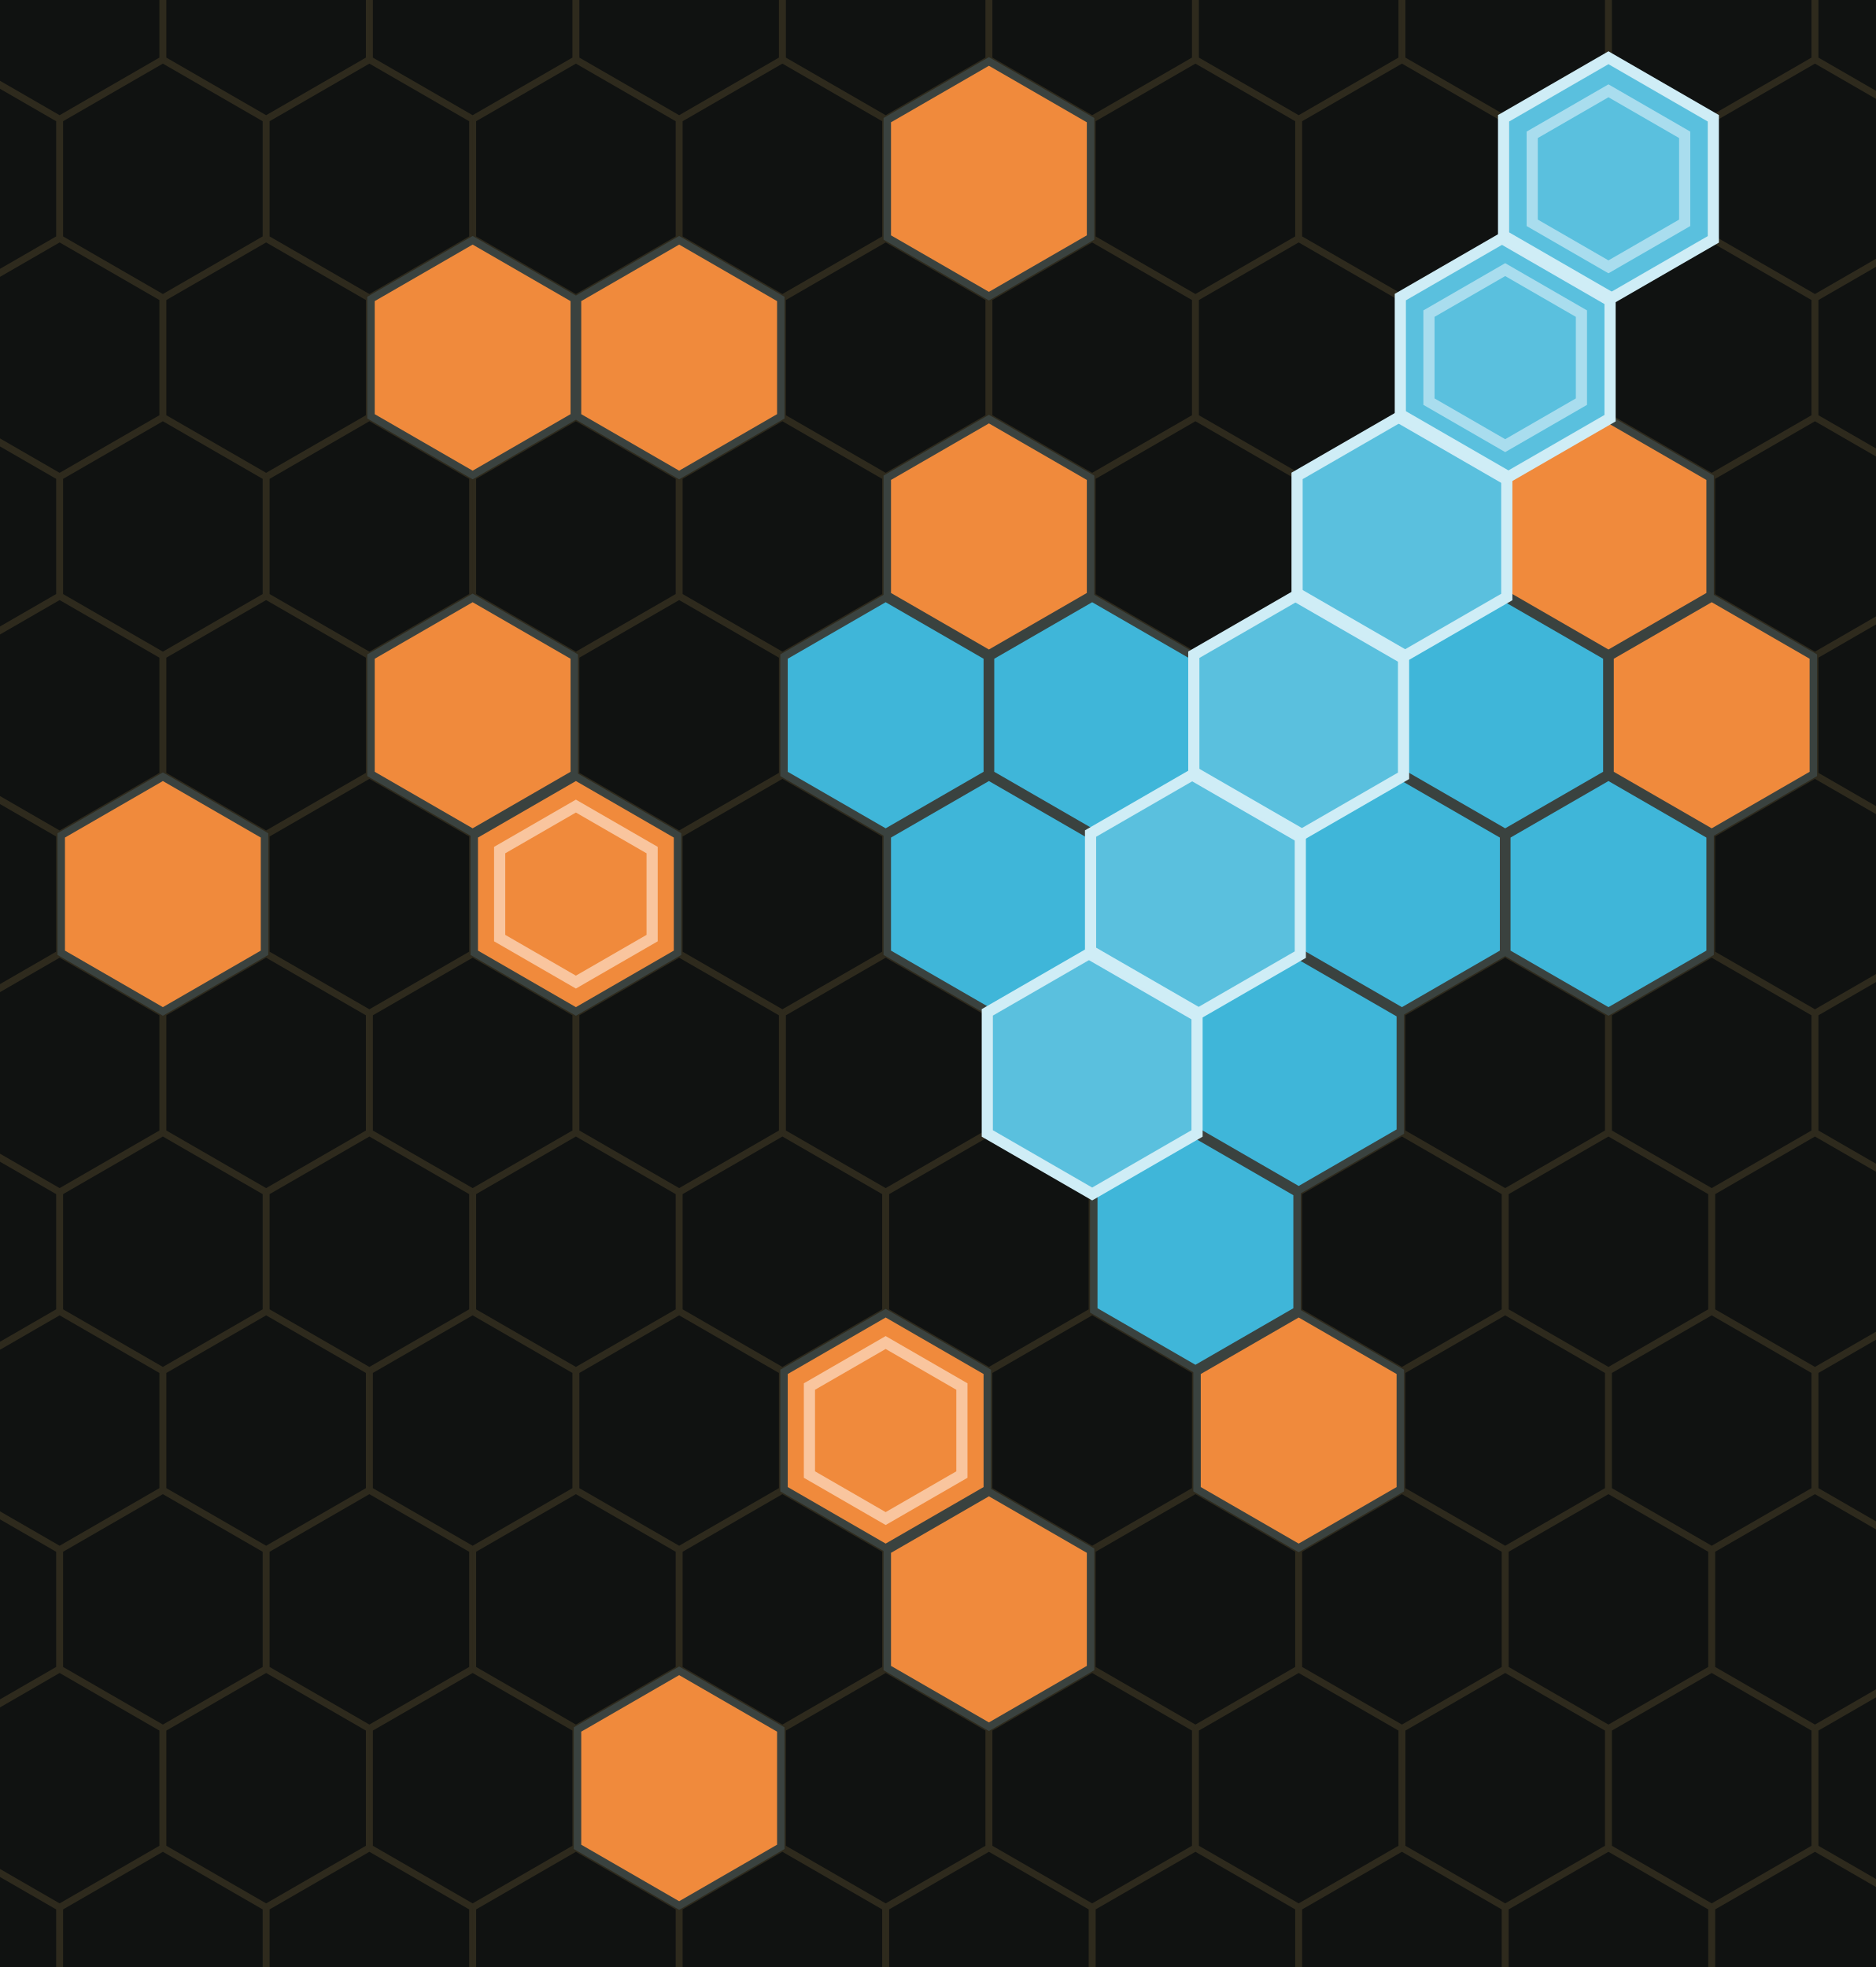
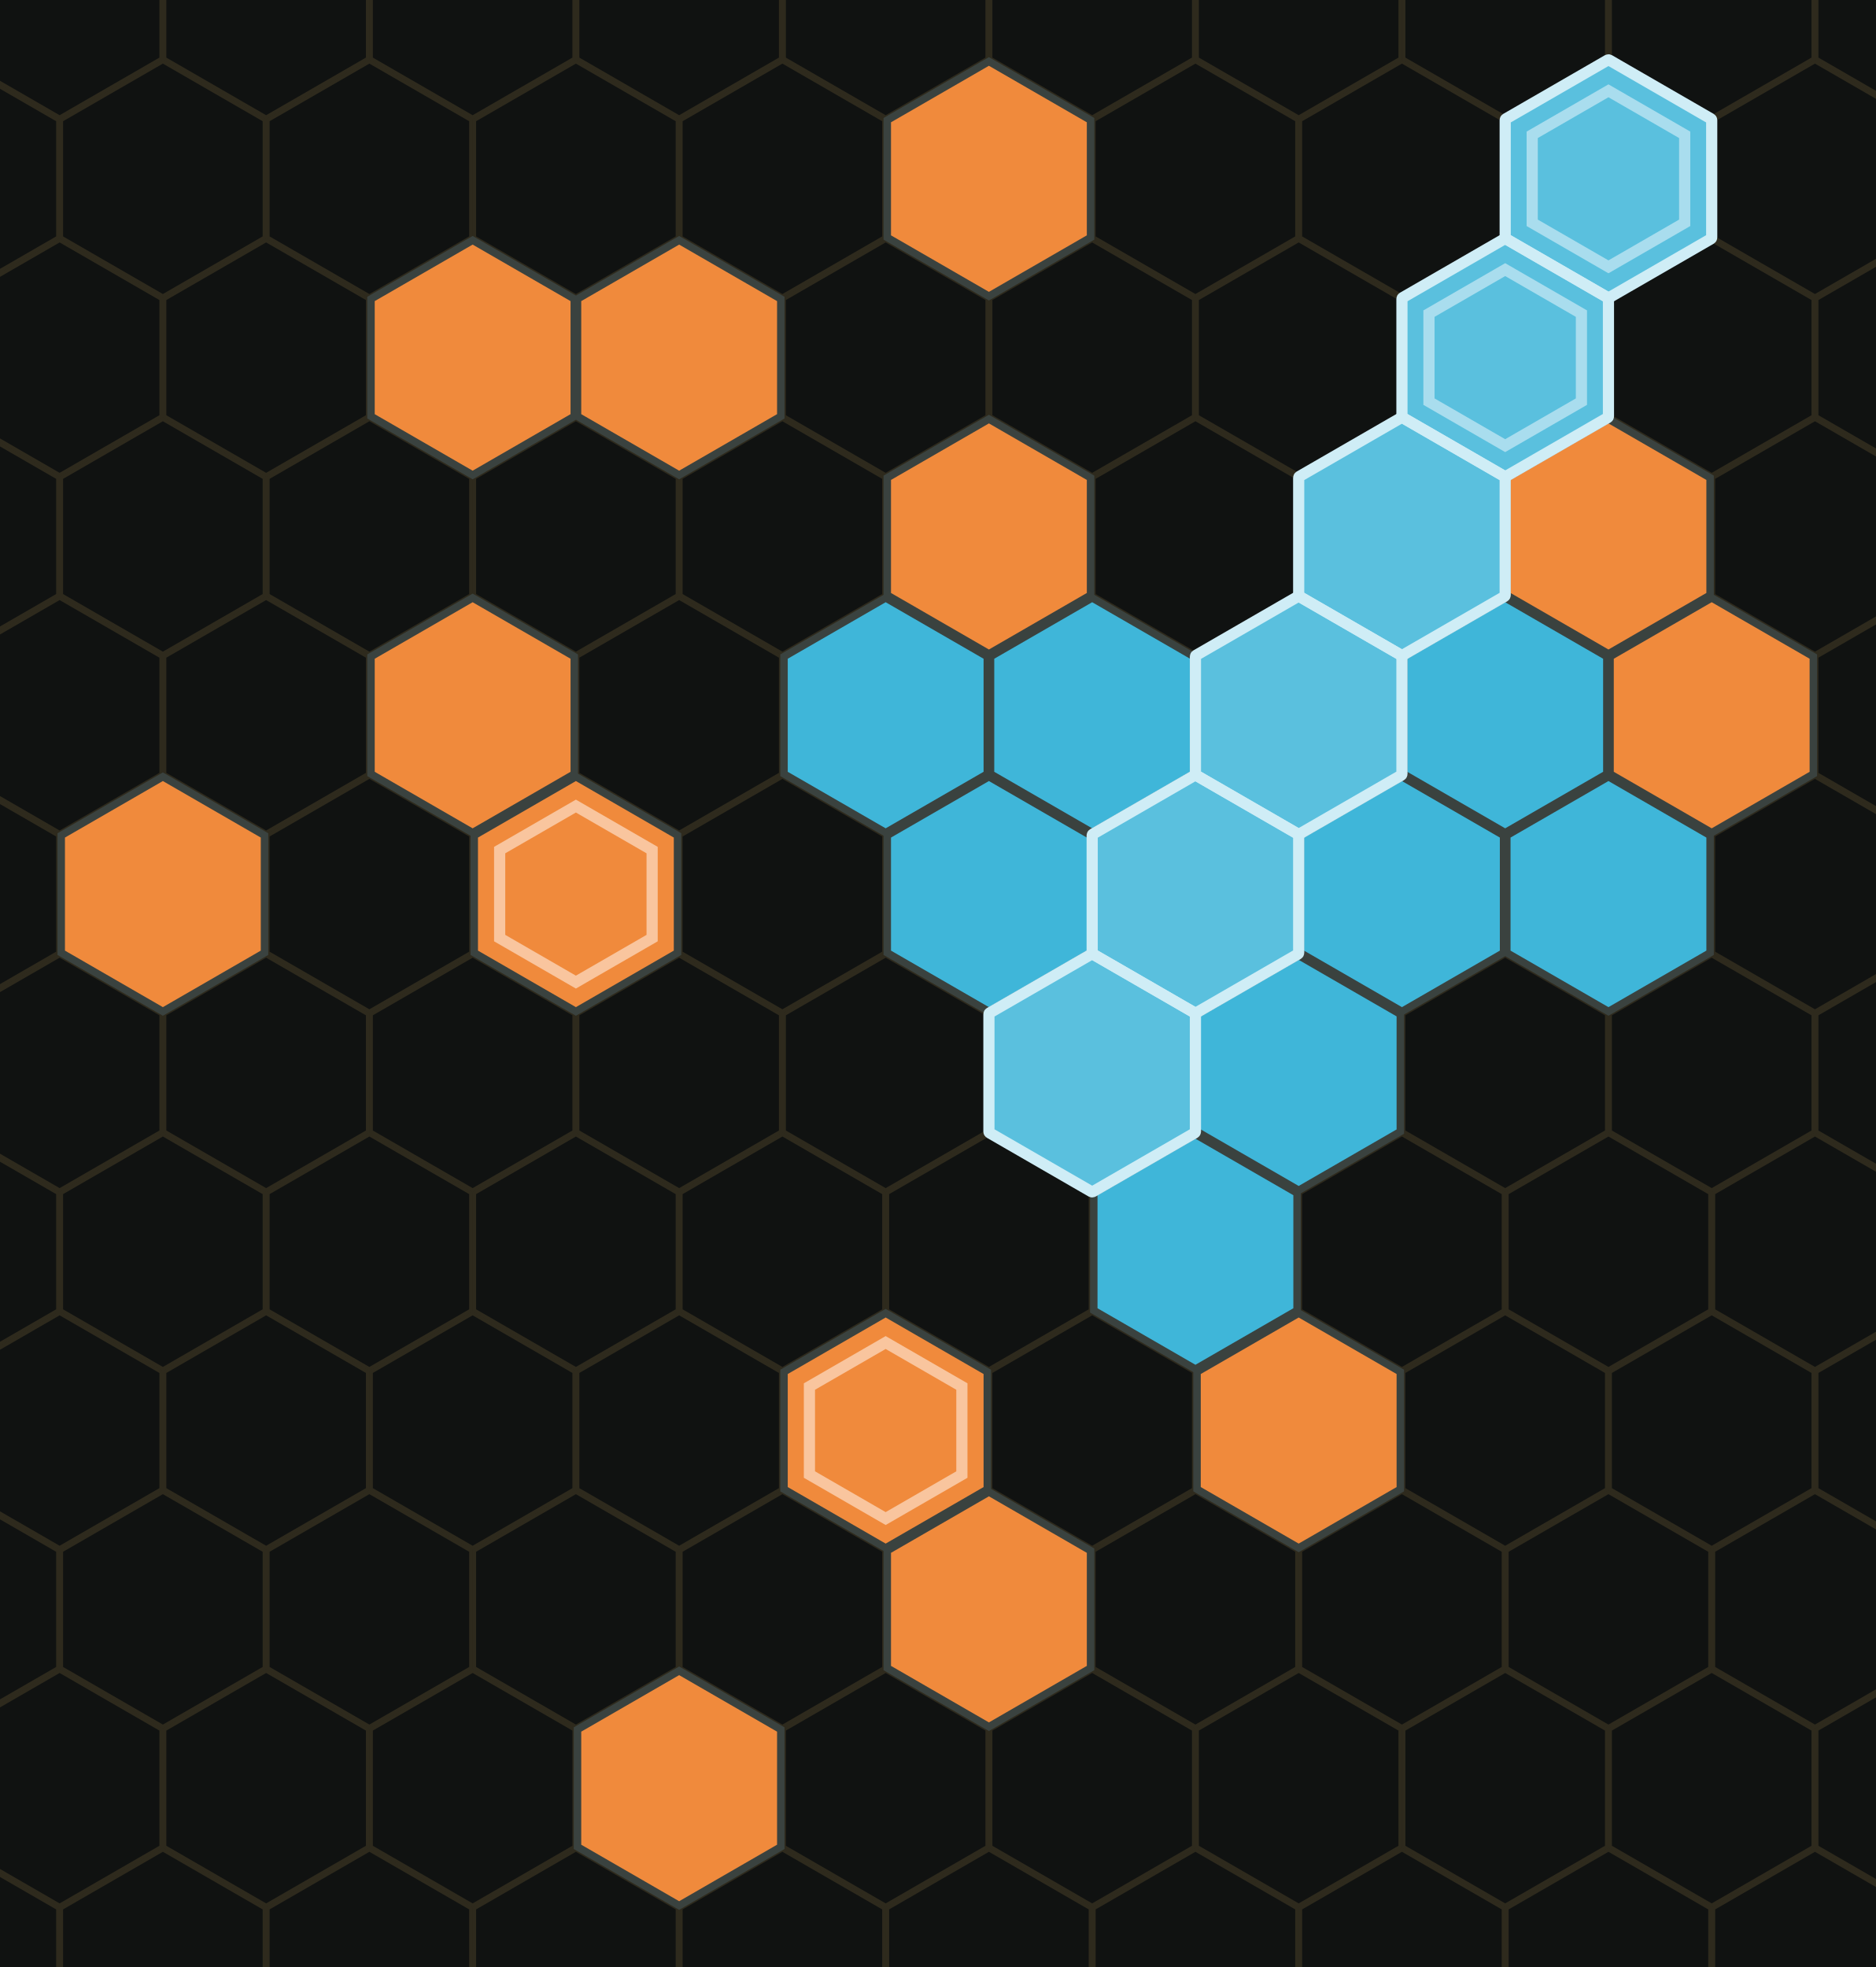
<svg xmlns="http://www.w3.org/2000/svg" viewBox="-253.703 -192.0 1007 1056">
  <rect x="-253.703" y="-192.0" width="100%" height="100%" fill="rgba(13, 15, 14, 1.0)" />
  <defs>
    <mask x="-253.703" y="-192.0" width="100%" height="100%" id="full-mask" mask-type="luminance" maskUnits="userSpaceOnUse">
      <rect x="-253.703" y="-192.0" width="100%" height="100%" fill="rgba(255, 255, 255, 1.0)" />
    </mask>
  </defs>
  <g mask="url(#full-mask)">
    <polygon points="-167.143,-223.5 -167.143,-160.5 -221.703,-129.0 -276.262,-160.5 -276.262,-223.5 -221.703,-255.0" fill="rgba(16, 18, 17, 1.0)" stroke="rgba(46, 42, 29, 1.0)" stroke-width="2.0" />
    <polygon points="-56.292,-223.5 -56.292,-160.5 -110.851,-129.0 -165.411,-160.5 -165.411,-223.5 -110.851,-255.0" fill="rgba(16, 18, 17, 1.0)" stroke="rgba(46, 42, 29, 1.0)" stroke-width="2.0" />
    <polygon points="54.56,-223.5 54.56,-160.5 3.857637417314163E-15,-129.0 -54.56,-160.5 -54.56,-223.5 -1.1572912251942487E-14,-255.0" fill="rgba(16, 18, 17, 1.0)" stroke="rgba(46, 42, 29, 1.0)" stroke-width="2.0" />
    <polygon points="165.411,-223.5 165.411,-160.5 110.851,-129.0 56.292,-160.5 56.292,-223.5 110.851,-255.0" fill="rgba(16, 18, 17, 1.0)" stroke="rgba(46, 42, 29, 1.0)" stroke-width="2.0" />
    <polygon points="276.262,-223.5 276.262,-160.5 221.703,-129.0 167.143,-160.5 167.143,-223.5 221.703,-255.0" fill="rgba(16, 18, 17, 1.0)" stroke="rgba(46, 42, 29, 1.0)" stroke-width="2.0" />
    <polygon points="387.113,-223.5 387.113,-160.5 332.554,-129.0 277.994,-160.5 277.994,-223.5 332.554,-255.0" fill="rgba(16, 18, 17, 1.0)" stroke="rgba(46, 42, 29, 1.0)" stroke-width="2.0" />
    <polygon points="497.965,-223.5 497.965,-160.5 443.405,-129.0 388.845,-160.5 388.845,-223.5 443.405,-255.0" fill="rgba(16, 18, 17, 1.0)" stroke="rgba(46, 42, 29, 1.0)" stroke-width="2.0" />
    <polygon points="608.816,-223.5 608.816,-160.5 554.256,-129.0 499.697,-160.5 499.697,-223.5 554.256,-255.0" fill="rgba(16, 18, 17, 1.0)" stroke="rgba(46, 42, 29, 1.0)" stroke-width="2.0" />
    <polygon points="719.667,-223.5 719.667,-160.5 665.108,-129.0 610.548,-160.5 610.548,-223.5 665.108,-255.0" fill="rgba(16, 18, 17, 1.0)" stroke="rgba(46, 42, 29, 1.0)" stroke-width="2.0" />
    <polygon points="830.518,-223.5 830.518,-160.5 775.959,-129.0 721.399,-160.5 721.399,-223.5 775.959,-255.0" fill="rgba(16, 18, 17, 1.0)" stroke="rgba(46, 42, 29, 1.0)" stroke-width="2.0" />
    <polygon points="-222.569,-127.5 -222.569,-64.5 -277.128,-33.0 -331.688,-64.5 -331.688,-127.5 -277.128,-159.0" fill="rgba(16, 18, 17, 1.0)" stroke="rgba(46, 42, 29, 1.0)" stroke-width="2.0" />
    <polygon points="-111.717,-127.5 -111.717,-64.5 -166.277,-33.0 -220.836,-64.5 -220.836,-127.5 -166.277,-159.0" fill="rgba(16, 18, 17, 1.0)" stroke="rgba(46, 42, 29, 1.0)" stroke-width="2.0" />
    <polygon points="-0.866,-127.5 -0.866,-64.5 -55.426,-33.0 -109.985,-64.5 -109.985,-127.5 -55.426,-159.0" fill="rgba(16, 18, 17, 1.0)" stroke="rgba(46, 42, 29, 1.0)" stroke-width="2.0" />
    <polygon points="109.985,-127.5 109.985,-64.5 55.426,-33.0 0.866,-64.5 0.866,-127.5 55.426,-159.0" fill="rgba(16, 18, 17, 1.0)" stroke="rgba(46, 42, 29, 1.0)" stroke-width="2.0" />
    <polygon points="220.836,-127.5 220.836,-64.5 166.277,-33.0 111.717,-64.5 111.717,-127.5 166.277,-159.0" fill="rgba(16, 18, 17, 1.0)" stroke="rgba(46, 42, 29, 1.0)" stroke-width="2.0" />
    <polygon points="331.688,-127.5 331.688,-64.5 277.128,-33.0 222.569,-64.5 222.569,-127.5 277.128,-159.0" fill="rgba(240, 138, 60, 1.0)" stroke="rgba(46, 42, 29, 1.0)" stroke-width="2.0" />
    <polygon points="442.539,-127.5 442.539,-64.5 387.979,-33.0 333.42,-64.5 333.42,-127.5 387.979,-159.0" fill="rgba(16, 18, 17, 1.0)" stroke="rgba(46, 42, 29, 1.0)" stroke-width="2.0" />
    <polygon points="553.39,-127.5 553.39,-64.5 498.831,-33.0 444.271,-64.5 444.271,-127.5 498.831,-159.0" fill="rgba(16, 18, 17, 1.0)" stroke="rgba(46, 42, 29, 1.0)" stroke-width="2.0" />
    <polygon points="664.241,-127.5 664.241,-64.5 609.682,-33.0 555.122,-64.5 555.122,-127.5 609.682,-159.0" fill="rgba(63, 182, 217, 1.0)" stroke="rgba(46, 42, 29, 1.0)" stroke-width="2.0" />
    <polygon points="650.602,-119.625 650.602,-72.375 609.682,-48.75 568.762,-72.375 568.762,-119.625 609.682,-143.25" fill="rgba(0, 0, 0, 0.0)" stroke="rgba(188, 229, 242, 0.769)" stroke-width="6.0" />
    <polygon points="775.093,-127.5 775.093,-64.5 720.533,-33.0 665.974,-64.5 665.974,-127.5 720.533,-159.0" fill="rgba(16, 18, 17, 1.0)" stroke="rgba(46, 42, 29, 1.0)" stroke-width="2.0" />
    <polygon points="-167.143,-31.5 -167.143,31.5 -221.703,63.0 -276.262,31.5 -276.262,-31.5 -221.703,-63.0" fill="rgba(16, 18, 17, 1.0)" stroke="rgba(46, 42, 29, 1.0)" stroke-width="2.0" />
    <polygon points="-56.292,-31.5 -56.292,31.5 -110.851,63.0 -165.411,31.5 -165.411,-31.5 -110.851,-63.0" fill="rgba(16, 18, 17, 1.0)" stroke="rgba(46, 42, 29, 1.0)" stroke-width="2.0" />
    <polygon points="54.56,-31.5 54.56,31.5 3.857637417314163E-15,63.0 -54.56,31.5 -54.56,-31.5 -1.1572912251942487E-14,-63.0" fill="rgba(240, 138, 60, 1.0)" stroke="rgba(46, 42, 29, 1.0)" stroke-width="2.0" />
    <polygon points="165.411,-31.5 165.411,31.5 110.851,63.0 56.292,31.5 56.292,-31.5 110.851,-63.0" fill="rgba(240, 138, 60, 1.0)" stroke="rgba(46, 42, 29, 1.0)" stroke-width="2.0" />
    <polygon points="276.262,-31.5 276.262,31.5 221.703,63.0 167.143,31.5 167.143,-31.5 221.703,-63.0" fill="rgba(16, 18, 17, 1.0)" stroke="rgba(46, 42, 29, 1.0)" stroke-width="2.0" />
    <polygon points="387.113,-31.5 387.113,31.5 332.554,63.0 277.994,31.5 277.994,-31.5 332.554,-63.0" fill="rgba(16, 18, 17, 1.0)" stroke="rgba(46, 42, 29, 1.0)" stroke-width="2.0" />
    <polygon points="497.965,-31.5 497.965,31.5 443.405,63.0 388.845,31.5 388.845,-31.5 443.405,-63.0" fill="rgba(16, 18, 17, 1.0)" stroke="rgba(46, 42, 29, 1.0)" stroke-width="2.0" />
    <polygon points="608.816,-31.5 608.816,31.5 554.256,63.0 499.697,31.5 499.697,-31.5 554.256,-63.0" fill="rgba(63, 182, 217, 1.0)" stroke="rgba(46, 42, 29, 1.0)" stroke-width="2.0" />
    <polygon points="595.176,-23.625 595.176,23.625 554.256,47.25 513.337,23.625 513.337,-23.625 554.256,-47.25" fill="rgba(0, 0, 0, 0.0)" stroke="rgba(188, 229, 242, 0.769)" stroke-width="6.0" />
    <polygon points="719.667,-31.5 719.667,31.5 665.108,63.0 610.548,31.5 610.548,-31.5 665.108,-63.0" fill="rgba(16, 18, 17, 1.0)" stroke="rgba(46, 42, 29, 1.0)" stroke-width="2.0" />
    <polygon points="830.518,-31.5 830.518,31.5 775.959,63.0 721.399,31.5 721.399,-31.5 775.959,-63.0" fill="rgba(16, 18, 17, 1.0)" stroke="rgba(46, 42, 29, 1.0)" stroke-width="2.0" />
    <polygon points="-222.569,64.5 -222.569,127.5 -277.128,159.0 -331.688,127.5 -331.688,64.5 -277.128,33.0" fill="rgba(16, 18, 17, 1.0)" stroke="rgba(46, 42, 29, 1.0)" stroke-width="2.0" />
    <polygon points="-111.717,64.5 -111.717,127.5 -166.277,159.0 -220.836,127.5 -220.836,64.5 -166.277,33.0" fill="rgba(16, 18, 17, 1.0)" stroke="rgba(46, 42, 29, 1.0)" stroke-width="2.0" />
    <polygon points="-0.866,64.5 -0.866,127.5 -55.426,159.0 -109.985,127.5 -109.985,64.5 -55.426,33.0" fill="rgba(16, 18, 17, 1.0)" stroke="rgba(46, 42, 29, 1.0)" stroke-width="2.0" />
    <polygon points="109.985,64.5 109.985,127.5 55.426,159.0 0.866,127.5 0.866,64.5 55.426,33.0" fill="rgba(16, 18, 17, 1.0)" stroke="rgba(46, 42, 29, 1.0)" stroke-width="2.0" />
    <polygon points="220.836,64.5 220.836,127.5 166.277,159.0 111.717,127.5 111.717,64.5 166.277,33.0" fill="rgba(16, 18, 17, 1.0)" stroke="rgba(46, 42, 29, 1.0)" stroke-width="2.0" />
    <polygon points="331.688,64.5 331.688,127.5 277.128,159.0 222.569,127.5 222.569,64.5 277.128,33.0" fill="rgba(240, 138, 60, 1.0)" stroke="rgba(46, 42, 29, 1.0)" stroke-width="2.0" />
    <polygon points="442.539,64.5 442.539,127.5 387.979,159.0 333.42,127.5 333.42,64.5 387.979,33.0" fill="rgba(16, 18, 17, 1.0)" stroke="rgba(46, 42, 29, 1.0)" stroke-width="2.0" />
    <polygon points="553.39,64.5 553.39,127.5 498.831,159.0 444.271,127.5 444.271,64.5 498.831,33.0" fill="rgba(63, 182, 217, 1.0)" stroke="rgba(46, 42, 29, 1.0)" stroke-width="2.0" />
    <polygon points="664.241,64.5 664.241,127.5 609.682,159.0 555.122,127.5 555.122,64.5 609.682,33.0" fill="rgba(240, 138, 60, 1.0)" stroke="rgba(46, 42, 29, 1.0)" stroke-width="2.0" />
    <polygon points="775.093,64.5 775.093,127.5 720.533,159.0 665.974,127.5 665.974,64.5 720.533,33.0" fill="rgba(16, 18, 17, 1.0)" stroke="rgba(46, 42, 29, 1.0)" stroke-width="2.0" />
    <polygon points="-167.143,160.5 -167.143,223.5 -221.703,255.0 -276.262,223.5 -276.262,160.5 -221.703,129.0" fill="rgba(16, 18, 17, 1.0)" stroke="rgba(46, 42, 29, 1.0)" stroke-width="2.0" />
    <polygon points="-56.292,160.5 -56.292,223.5 -110.851,255.0 -165.411,223.5 -165.411,160.5 -110.851,129.0" fill="rgba(16, 18, 17, 1.0)" stroke="rgba(46, 42, 29, 1.0)" stroke-width="2.0" />
    <polygon points="54.56,160.5 54.56,223.5 3.857637417314163E-15,255.0 -54.56,223.5 -54.56,160.5 -1.1572912251942487E-14,129.0" fill="rgba(240, 138, 60, 1.0)" stroke="rgba(46, 42, 29, 1.0)" stroke-width="2.0" />
    <polygon points="165.411,160.5 165.411,223.5 110.851,255.0 56.292,223.5 56.292,160.5 110.851,129.0" fill="rgba(16, 18, 17, 1.0)" stroke="rgba(46, 42, 29, 1.0)" stroke-width="2.0" />
    <polygon points="276.262,160.5 276.262,223.5 221.703,255.0 167.143,223.5 167.143,160.5 221.703,129.0" fill="rgba(63, 182, 217, 1.0)" stroke="rgba(46, 42, 29, 1.0)" stroke-width="2.0" />
    <polygon points="387.113,160.5 387.113,223.5 332.554,255.0 277.994,223.5 277.994,160.5 332.554,129.0" fill="rgba(63, 182, 217, 1.0)" stroke="rgba(46, 42, 29, 1.0)" stroke-width="2.0" />
    <polygon points="497.965,160.5 497.965,223.5 443.405,255.0 388.845,223.5 388.845,160.5 443.405,129.0" fill="rgba(63, 182, 217, 1.0)" stroke="rgba(46, 42, 29, 1.0)" stroke-width="2.0" />
    <polygon points="608.816,160.5 608.816,223.5 554.256,255.0 499.697,223.5 499.697,160.5 554.256,129.0" fill="rgba(63, 182, 217, 1.0)" stroke="rgba(46, 42, 29, 1.0)" stroke-width="2.0" />
    <polygon points="719.667,160.5 719.667,223.5 665.108,255.0 610.548,223.5 610.548,160.5 665.108,129.0" fill="rgba(240, 138, 60, 1.0)" stroke="rgba(46, 42, 29, 1.0)" stroke-width="2.0" />
    <polygon points="830.518,160.5 830.518,223.5 775.959,255.0 721.399,223.5 721.399,160.5 775.959,129.0" fill="rgba(16, 18, 17, 1.0)" stroke="rgba(46, 42, 29, 1.0)" stroke-width="2.0" />
    <polygon points="-222.569,256.5 -222.569,319.5 -277.128,351.0 -331.688,319.5 -331.688,256.5 -277.128,225.0" fill="rgba(16, 18, 17, 1.0)" stroke="rgba(46, 42, 29, 1.0)" stroke-width="2.0" />
    <polygon points="-111.717,256.5 -111.717,319.5 -166.277,351.0 -220.836,319.5 -220.836,256.5 -166.277,225.0" fill="rgba(240, 138, 60, 1.0)" stroke="rgba(46, 42, 29, 1.0)" stroke-width="2.0" />
    <polygon points="-0.866,256.5 -0.866,319.5 -55.426,351.0 -109.985,319.5 -109.985,256.5 -55.426,225.0" fill="rgba(16, 18, 17, 1.0)" stroke="rgba(46, 42, 29, 1.0)" stroke-width="2.0" />
    <polygon points="109.985,256.5 109.985,319.5 55.426,351.0 0.866,319.5 0.866,256.5 55.426,225.0" fill="rgba(240, 138, 60, 1.0)" stroke="rgba(46, 42, 29, 1.0)" stroke-width="2.0" />
    <polygon points="96.345,264.375 96.345,311.625 55.426,335.25 14.506,311.625 14.506,264.375 55.426,240.75" fill="rgba(0, 0, 0, 0.0)" stroke="rgba(250, 214, 187, 0.769)" stroke-width="6.0" />
    <polygon points="220.836,256.5 220.836,319.5 166.277,351.0 111.717,319.5 111.717,256.5 166.277,225.0" fill="rgba(16, 18, 17, 1.0)" stroke="rgba(46, 42, 29, 1.0)" stroke-width="2.0" />
    <polygon points="331.688,256.5 331.688,319.5 277.128,351.0 222.569,319.5 222.569,256.5 277.128,225.0" fill="rgba(63, 182, 217, 1.0)" stroke="rgba(46, 42, 29, 1.0)" stroke-width="2.0" />
    <polygon points="442.539,256.5 442.539,319.5 387.979,351.0 333.42,319.5 333.42,256.5 387.979,225.0" fill="rgba(63, 182, 217, 1.0)" stroke="rgba(46, 42, 29, 1.0)" stroke-width="2.0" />
    <polygon points="553.39,256.5 553.39,319.5 498.831,351.0 444.271,319.5 444.271,256.5 498.831,225.0" fill="rgba(63, 182, 217, 1.0)" stroke="rgba(46, 42, 29, 1.0)" stroke-width="2.0" />
    <polygon points="664.241,256.5 664.241,319.5 609.682,351.0 555.122,319.5 555.122,256.5 609.682,225.0" fill="rgba(63, 182, 217, 1.0)" stroke="rgba(46, 42, 29, 1.0)" stroke-width="2.0" />
    <polygon points="775.093,256.5 775.093,319.5 720.533,351.0 665.974,319.5 665.974,256.5 720.533,225.0" fill="rgba(16, 18, 17, 1.0)" stroke="rgba(46, 42, 29, 1.0)" stroke-width="2.0" />
    <polygon points="-167.143,352.5 -167.143,415.5 -221.703,447.0 -276.262,415.5 -276.262,352.5 -221.703,321.0" fill="rgba(16, 18, 17, 1.0)" stroke="rgba(46, 42, 29, 1.0)" stroke-width="2.0" />
    <polygon points="-56.292,352.5 -56.292,415.5 -110.851,447.0 -165.411,415.5 -165.411,352.5 -110.851,321.0" fill="rgba(16, 18, 17, 1.0)" stroke="rgba(46, 42, 29, 1.0)" stroke-width="2.0" />
    <polygon points="54.56,352.5 54.56,415.5 3.857637417314163E-15,447.0 -54.56,415.5 -54.56,352.5 -1.1572912251942487E-14,321.0" fill="rgba(16, 18, 17, 1.0)" stroke="rgba(46, 42, 29, 1.0)" stroke-width="2.0" />
    <polygon points="165.411,352.5 165.411,415.5 110.851,447.0 56.292,415.5 56.292,352.5 110.851,321.0" fill="rgba(16, 18, 17, 1.0)" stroke="rgba(46, 42, 29, 1.0)" stroke-width="2.0" />
    <polygon points="276.262,352.5 276.262,415.5 221.703,447.0 167.143,415.5 167.143,352.5 221.703,321.0" fill="rgba(16, 18, 17, 1.0)" stroke="rgba(46, 42, 29, 1.0)" stroke-width="2.0" />
    <polygon points="387.113,352.5 387.113,415.5 332.554,447.0 277.994,415.5 277.994,352.5 332.554,321.0" fill="rgba(63, 182, 217, 1.0)" stroke="rgba(46, 42, 29, 1.0)" stroke-width="2.0" />
    <polygon points="497.965,352.5 497.965,415.5 443.405,447.0 388.845,415.5 388.845,352.5 443.405,321.0" fill="rgba(63, 182, 217, 1.0)" stroke="rgba(46, 42, 29, 1.0)" stroke-width="2.0" />
    <polygon points="608.816,352.5 608.816,415.5 554.256,447.0 499.697,415.5 499.697,352.5 554.256,321.0" fill="rgba(16, 18, 17, 1.0)" stroke="rgba(46, 42, 29, 1.0)" stroke-width="2.0" />
    <polygon points="719.667,352.5 719.667,415.5 665.108,447.0 610.548,415.5 610.548,352.5 665.108,321.0" fill="rgba(16, 18, 17, 1.0)" stroke="rgba(46, 42, 29, 1.0)" stroke-width="2.0" />
    <polygon points="830.518,352.5 830.518,415.5 775.959,447.0 721.399,415.5 721.399,352.5 775.959,321.0" fill="rgba(16, 18, 17, 1.0)" stroke="rgba(46, 42, 29, 1.0)" stroke-width="2.0" />
    <polygon points="-222.569,448.5 -222.569,511.5 -277.128,543.0 -331.688,511.5 -331.688,448.5 -277.128,417.0" fill="rgba(16, 18, 17, 1.0)" stroke="rgba(46, 42, 29, 1.0)" stroke-width="2.0" />
    <polygon points="-111.717,448.5 -111.717,511.5 -166.277,543.0 -220.836,511.5 -220.836,448.5 -166.277,417.0" fill="rgba(16, 18, 17, 1.0)" stroke="rgba(46, 42, 29, 1.0)" stroke-width="2.0" />
    <polygon points="-0.866,448.5 -0.866,511.5 -55.426,543.0 -109.985,511.5 -109.985,448.5 -55.426,417.0" fill="rgba(16, 18, 17, 1.0)" stroke="rgba(46, 42, 29, 1.0)" stroke-width="2.0" />
    <polygon points="109.985,448.5 109.985,511.5 55.426,543.0 0.866,511.5 0.866,448.5 55.426,417.0" fill="rgba(16, 18, 17, 1.0)" stroke="rgba(46, 42, 29, 1.0)" stroke-width="2.0" />
    <polygon points="220.836,448.5 220.836,511.5 166.277,543.0 111.717,511.5 111.717,448.5 166.277,417.0" fill="rgba(16, 18, 17, 1.0)" stroke="rgba(46, 42, 29, 1.0)" stroke-width="2.0" />
    <polygon points="331.688,448.5 331.688,511.5 277.128,543.0 222.569,511.5 222.569,448.5 277.128,417.0" fill="rgba(16, 18, 17, 1.0)" stroke="rgba(46, 42, 29, 1.0)" stroke-width="2.0" />
    <polygon points="442.539,448.5 442.539,511.5 387.979,543.0 333.42,511.5 333.42,448.5 387.979,417.0" fill="rgba(63, 182, 217, 1.0)" stroke="rgba(46, 42, 29, 1.0)" stroke-width="2.0" />
    <polygon points="553.39,448.5 553.39,511.5 498.831,543.0 444.271,511.5 444.271,448.5 498.831,417.0" fill="rgba(16, 18, 17, 1.0)" stroke="rgba(46, 42, 29, 1.0)" stroke-width="2.0" />
    <polygon points="664.241,448.5 664.241,511.5 609.682,543.0 555.122,511.5 555.122,448.5 609.682,417.0" fill="rgba(16, 18, 17, 1.0)" stroke="rgba(46, 42, 29, 1.0)" stroke-width="2.0" />
    <polygon points="775.093,448.5 775.093,511.5 720.533,543.0 665.974,511.5 665.974,448.5 720.533,417.0" fill="rgba(16, 18, 17, 1.0)" stroke="rgba(46, 42, 29, 1.0)" stroke-width="2.0" />
    <polygon points="-167.143,544.5 -167.143,607.5 -221.703,639.0 -276.262,607.5 -276.262,544.5 -221.703,513.0" fill="rgba(16, 18, 17, 1.0)" stroke="rgba(46, 42, 29, 1.0)" stroke-width="2.0" />
    <polygon points="-56.292,544.5 -56.292,607.5 -110.851,639.0 -165.411,607.5 -165.411,544.5 -110.851,513.0" fill="rgba(16, 18, 17, 1.0)" stroke="rgba(46, 42, 29, 1.0)" stroke-width="2.0" />
    <polygon points="54.56,544.5 54.56,607.5 3.857637417314163E-15,639.0 -54.56,607.5 -54.56,544.5 -1.1572912251942487E-14,513.0" fill="rgba(16, 18, 17, 1.0)" stroke="rgba(46, 42, 29, 1.0)" stroke-width="2.0" />
    <polygon points="165.411,544.5 165.411,607.5 110.851,639.0 56.292,607.5 56.292,544.5 110.851,513.0" fill="rgba(16, 18, 17, 1.0)" stroke="rgba(46, 42, 29, 1.0)" stroke-width="2.0" />
    <polygon points="276.262,544.5 276.262,607.5 221.703,639.0 167.143,607.5 167.143,544.5 221.703,513.0" fill="rgba(240, 138, 60, 1.0)" stroke="rgba(46, 42, 29, 1.0)" stroke-width="2.0" />
    <polygon points="262.622,552.375 262.622,599.625 221.703,623.25 180.783,599.625 180.783,552.375 221.703,528.75" fill="rgba(0, 0, 0, 0.0)" stroke="rgba(250, 214, 187, 0.769)" stroke-width="6.0" />
    <polygon points="387.113,544.5 387.113,607.5 332.554,639.0 277.994,607.5 277.994,544.5 332.554,513.0" fill="rgba(16, 18, 17, 1.0)" stroke="rgba(46, 42, 29, 1.0)" stroke-width="2.0" />
    <polygon points="497.965,544.5 497.965,607.5 443.405,639.0 388.845,607.5 388.845,544.5 443.405,513.0" fill="rgba(240, 138, 60, 1.0)" stroke="rgba(46, 42, 29, 1.0)" stroke-width="2.0" />
    <polygon points="608.816,544.5 608.816,607.5 554.256,639.0 499.697,607.5 499.697,544.5 554.256,513.0" fill="rgba(16, 18, 17, 1.0)" stroke="rgba(46, 42, 29, 1.0)" stroke-width="2.0" />
    <polygon points="719.667,544.5 719.667,607.5 665.108,639.0 610.548,607.5 610.548,544.5 665.108,513.0" fill="rgba(16, 18, 17, 1.0)" stroke="rgba(46, 42, 29, 1.0)" stroke-width="2.0" />
    <polygon points="830.518,544.5 830.518,607.5 775.959,639.0 721.399,607.5 721.399,544.5 775.959,513.0" fill="rgba(16, 18, 17, 1.0)" stroke="rgba(46, 42, 29, 1.0)" stroke-width="2.0" />
    <polygon points="-222.569,640.5 -222.569,703.5 -277.128,735.0 -331.688,703.5 -331.688,640.5 -277.128,609.0" fill="rgba(16, 18, 17, 1.0)" stroke="rgba(46, 42, 29, 1.0)" stroke-width="2.0" />
    <polygon points="-111.717,640.5 -111.717,703.5 -166.277,735.0 -220.836,703.5 -220.836,640.5 -166.277,609.0" fill="rgba(16, 18, 17, 1.0)" stroke="rgba(46, 42, 29, 1.0)" stroke-width="2.0" />
    <polygon points="-0.866,640.5 -0.866,703.5 -55.426,735.0 -109.985,703.5 -109.985,640.5 -55.426,609.0" fill="rgba(16, 18, 17, 1.0)" stroke="rgba(46, 42, 29, 1.0)" stroke-width="2.0" />
    <polygon points="109.985,640.5 109.985,703.5 55.426,735.0 0.866,703.5 0.866,640.5 55.426,609.0" fill="rgba(16, 18, 17, 1.0)" stroke="rgba(46, 42, 29, 1.0)" stroke-width="2.0" />
    <polygon points="220.836,640.5 220.836,703.5 166.277,735.0 111.717,703.5 111.717,640.5 166.277,609.0" fill="rgba(16, 18, 17, 1.0)" stroke="rgba(46, 42, 29, 1.0)" stroke-width="2.0" />
    <polygon points="331.688,640.5 331.688,703.5 277.128,735.0 222.569,703.5 222.569,640.5 277.128,609.0" fill="rgba(240, 138, 60, 1.0)" stroke="rgba(46, 42, 29, 1.0)" stroke-width="2.0" />
    <polygon points="442.539,640.5 442.539,703.5 387.979,735.0 333.42,703.5 333.42,640.5 387.979,609.0" fill="rgba(16, 18, 17, 1.0)" stroke="rgba(46, 42, 29, 1.0)" stroke-width="2.0" />
    <polygon points="553.39,640.5 553.39,703.5 498.831,735.0 444.271,703.5 444.271,640.5 498.831,609.0" fill="rgba(16, 18, 17, 1.0)" stroke="rgba(46, 42, 29, 1.0)" stroke-width="2.0" />
    <polygon points="664.241,640.5 664.241,703.5 609.682,735.0 555.122,703.5 555.122,640.5 609.682,609.0" fill="rgba(16, 18, 17, 1.0)" stroke="rgba(46, 42, 29, 1.0)" stroke-width="2.0" />
    <polygon points="775.093,640.5 775.093,703.5 720.533,735.0 665.974,703.5 665.974,640.5 720.533,609.0" fill="rgba(16, 18, 17, 1.0)" stroke="rgba(46, 42, 29, 1.0)" stroke-width="2.0" />
    <polygon points="-167.143,736.5 -167.143,799.5 -221.703,831.0 -276.262,799.5 -276.262,736.5 -221.703,705.0" fill="rgba(16, 18, 17, 1.0)" stroke="rgba(46, 42, 29, 1.0)" stroke-width="2.0" />
    <polygon points="-56.292,736.5 -56.292,799.5 -110.851,831.0 -165.411,799.5 -165.411,736.5 -110.851,705.0" fill="rgba(16, 18, 17, 1.0)" stroke="rgba(46, 42, 29, 1.0)" stroke-width="2.0" />
    <polygon points="54.56,736.5 54.56,799.5 3.857637417314163E-15,831.0 -54.56,799.5 -54.56,736.5 -1.1572912251942487E-14,705.0" fill="rgba(16, 18, 17, 1.0)" stroke="rgba(46, 42, 29, 1.0)" stroke-width="2.0" />
    <polygon points="165.411,736.5 165.411,799.5 110.851,831.0 56.292,799.5 56.292,736.5 110.851,705.0" fill="rgba(240, 138, 60, 1.0)" stroke="rgba(46, 42, 29, 1.0)" stroke-width="2.0" />
    <polygon points="276.262,736.5 276.262,799.5 221.703,831.0 167.143,799.5 167.143,736.5 221.703,705.0" fill="rgba(16, 18, 17, 1.0)" stroke="rgba(46, 42, 29, 1.0)" stroke-width="2.0" />
    <polygon points="387.113,736.5 387.113,799.5 332.554,831.0 277.994,799.5 277.994,736.5 332.554,705.0" fill="rgba(16, 18, 17, 1.0)" stroke="rgba(46, 42, 29, 1.0)" stroke-width="2.0" />
    <polygon points="497.965,736.5 497.965,799.5 443.405,831.0 388.845,799.5 388.845,736.5 443.405,705.0" fill="rgba(16, 18, 17, 1.0)" stroke="rgba(46, 42, 29, 1.0)" stroke-width="2.0" />
    <polygon points="608.816,736.5 608.816,799.5 554.256,831.0 499.697,799.5 499.697,736.5 554.256,705.0" fill="rgba(16, 18, 17, 1.0)" stroke="rgba(46, 42, 29, 1.0)" stroke-width="2.0" />
    <polygon points="719.667,736.5 719.667,799.5 665.108,831.0 610.548,799.5 610.548,736.5 665.108,705.0" fill="rgba(16, 18, 17, 1.0)" stroke="rgba(46, 42, 29, 1.0)" stroke-width="2.0" />
    <polygon points="830.518,736.5 830.518,799.5 775.959,831.0 721.399,799.5 721.399,736.5 775.959,705.0" fill="rgba(16, 18, 17, 1.0)" stroke="rgba(46, 42, 29, 1.0)" stroke-width="2.0" />
    <polygon points="-222.569,832.5 -222.569,895.5 -277.128,927.0 -331.688,895.5 -331.688,832.5 -277.128,801.0" fill="rgba(16, 18, 17, 1.0)" stroke="rgba(46, 42, 29, 1.0)" stroke-width="2.0" />
    <polygon points="-111.717,832.5 -111.717,895.5 -166.277,927.0 -220.836,895.5 -220.836,832.5 -166.277,801.0" fill="rgba(16, 18, 17, 1.0)" stroke="rgba(46, 42, 29, 1.0)" stroke-width="2.0" />
    <polygon points="-0.866,832.5 -0.866,895.5 -55.426,927.0 -109.985,895.5 -109.985,832.5 -55.426,801.0" fill="rgba(16, 18, 17, 1.0)" stroke="rgba(46, 42, 29, 1.0)" stroke-width="2.0" />
    <polygon points="109.985,832.5 109.985,895.5 55.426,927.0 0.866,895.5 0.866,832.5 55.426,801.0" fill="rgba(16, 18, 17, 1.0)" stroke="rgba(46, 42, 29, 1.0)" stroke-width="2.0" />
    <polygon points="220.836,832.5 220.836,895.5 166.277,927.0 111.717,895.5 111.717,832.5 166.277,801.0" fill="rgba(16, 18, 17, 1.0)" stroke="rgba(46, 42, 29, 1.0)" stroke-width="2.0" />
    <polygon points="331.688,832.5 331.688,895.5 277.128,927.0 222.569,895.5 222.569,832.5 277.128,801.0" fill="rgba(16, 18, 17, 1.0)" stroke="rgba(46, 42, 29, 1.0)" stroke-width="2.0" />
    <polygon points="442.539,832.5 442.539,895.5 387.979,927.0 333.42,895.5 333.42,832.5 387.979,801.0" fill="rgba(16, 18, 17, 1.0)" stroke="rgba(46, 42, 29, 1.0)" stroke-width="2.0" />
    <polygon points="553.39,832.5 553.39,895.5 498.831,927.0 444.271,895.5 444.271,832.5 498.831,801.0" fill="rgba(16, 18, 17, 1.0)" stroke="rgba(46, 42, 29, 1.0)" stroke-width="2.0" />
    <polygon points="664.241,832.5 664.241,895.5 609.682,927.0 555.122,895.5 555.122,832.5 609.682,801.0" fill="rgba(16, 18, 17, 1.0)" stroke="rgba(46, 42, 29, 1.0)" stroke-width="2.0" />
    <polygon points="775.093,832.5 775.093,895.5 720.533,927.0 665.974,895.5 665.974,832.5 720.533,801.0" fill="rgba(16, 18, 17, 1.0)" stroke="rgba(46, 42, 29, 1.0)" stroke-width="2.0" />
    <polygon points="331.688,-127.5 331.688,-64.5 277.128,-33.0 222.569,-64.5 222.569,-127.5 277.128,-159.0" fill="rgba(0, 0, 0, 0.0)" stroke="rgba(58, 66, 63, 1.0)" stroke-width="4.0" />
    <polygon points="54.56,-31.5 54.56,31.5 3.857637417314163E-15,63.0 -54.56,31.5 -54.56,-31.5 -1.1572912251942487E-14,-63.0" fill="rgba(0, 0, 0, 0.0)" stroke="rgba(58, 66, 63, 1.0)" stroke-width="4.0" />
    <polygon points="165.411,-31.5 165.411,31.5 110.851,63.0 56.292,31.5 56.292,-31.5 110.851,-63.0" fill="rgba(0, 0, 0, 0.0)" stroke="rgba(58, 66, 63, 1.0)" stroke-width="4.0" />
    <polygon points="331.688,64.5 331.688,127.5 277.128,159.0 222.569,127.5 222.569,64.5 277.128,33.0" fill="rgba(0, 0, 0, 0.0)" stroke="rgba(58, 66, 63, 1.0)" stroke-width="4.0" />
    <polygon points="664.241,64.5 664.241,127.5 609.682,159.0 555.122,127.5 555.122,64.5 609.682,33.0" fill="rgba(0, 0, 0, 0.0)" stroke="rgba(58, 66, 63, 1.0)" stroke-width="4.0" />
    <polygon points="54.56,160.5 54.56,223.5 3.857637417314163E-15,255.0 -54.56,223.5 -54.56,160.5 -1.1572912251942487E-14,129.0" fill="rgba(0, 0, 0, 0.0)" stroke="rgba(58, 66, 63, 1.0)" stroke-width="4.0" />
    <polygon points="276.262,160.5 276.262,223.5 221.703,255.0 167.143,223.5 167.143,160.5 221.703,129.0" fill="rgba(0, 0, 0, 0.0)" stroke="rgba(58, 66, 63, 1.0)" stroke-width="4.0" />
    <polygon points="387.113,160.5 387.113,223.5 332.554,255.0 277.994,223.5 277.994,160.5 332.554,129.0" fill="rgba(0, 0, 0, 0.0)" stroke="rgba(58, 66, 63, 1.0)" stroke-width="4.0" />
    <polygon points="608.816,160.5 608.816,223.5 554.256,255.0 499.697,223.5 499.697,160.5 554.256,129.0" fill="rgba(0, 0, 0, 0.0)" stroke="rgba(58, 66, 63, 1.0)" stroke-width="4.0" />
    <polygon points="719.667,160.5 719.667,223.5 665.108,255.0 610.548,223.5 610.548,160.5 665.108,129.0" fill="rgba(0, 0, 0, 0.0)" stroke="rgba(58, 66, 63, 1.0)" stroke-width="4.0" />
    <polygon points="-111.717,256.5 -111.717,319.5 -166.277,351.0 -220.836,319.5 -220.836,256.5 -166.277,225.0" fill="rgba(0, 0, 0, 0.0)" stroke="rgba(58, 66, 63, 1.0)" stroke-width="4.0" />
    <polygon points="109.985,256.5 109.985,319.5 55.426,351.0 0.866,319.5 0.866,256.5 55.426,225.0" fill="rgba(0, 0, 0, 0.0)" stroke="rgba(58, 66, 63, 1.0)" stroke-width="4.0" />
    <polygon points="331.688,256.5 331.688,319.5 277.128,351.0 222.569,319.5 222.569,256.5 277.128,225.0" fill="rgba(0, 0, 0, 0.0)" stroke="rgba(58, 66, 63, 1.0)" stroke-width="4.0" />
    <polygon points="553.39,256.5 553.39,319.5 498.831,351.0 444.271,319.5 444.271,256.5 498.831,225.0" fill="rgba(0, 0, 0, 0.0)" stroke="rgba(58, 66, 63, 1.0)" stroke-width="4.0" />
    <polygon points="664.241,256.5 664.241,319.5 609.682,351.0 555.122,319.5 555.122,256.5 609.682,225.0" fill="rgba(0, 0, 0, 0.0)" stroke="rgba(58, 66, 63, 1.0)" stroke-width="4.0" />
    <polygon points="497.965,352.5 497.965,415.5 443.405,447.0 388.845,415.5 388.845,352.5 443.405,321.0" fill="rgba(0, 0, 0, 0.0)" stroke="rgba(58, 66, 63, 1.0)" stroke-width="4.0" />
    <polygon points="442.539,448.5 442.539,511.5 387.979,543.0 333.42,511.5 333.42,448.5 387.979,417.0" fill="rgba(0, 0, 0, 0.0)" stroke="rgba(58, 66, 63, 1.0)" stroke-width="4.0" />
    <polygon points="276.262,544.5 276.262,607.5 221.703,639.0 167.143,607.5 167.143,544.5 221.703,513.0" fill="rgba(0, 0, 0, 0.0)" stroke="rgba(58, 66, 63, 1.0)" stroke-width="4.0" />
    <polygon points="497.965,544.5 497.965,607.5 443.405,639.0 388.845,607.5 388.845,544.5 443.405,513.0" fill="rgba(0, 0, 0, 0.0)" stroke="rgba(58, 66, 63, 1.0)" stroke-width="4.0" />
    <polygon points="331.688,640.5 331.688,703.5 277.128,735.0 222.569,703.5 222.569,640.5 277.128,609.0" fill="rgba(0, 0, 0, 0.0)" stroke="rgba(58, 66, 63, 1.0)" stroke-width="4.0" />
    <polygon points="165.411,736.5 165.411,799.5 110.851,831.0 56.292,799.5 56.292,736.5 110.851,705.0" fill="rgba(0, 0, 0, 0.0)" stroke="rgba(58, 66, 63, 1.0)" stroke-width="4.0" />
-     <polygon points="665.974,-128.5 665.974,-63.5 609.682,-31.0 553.39,-63.5 553.39,-128.5 609.682,-161.0" fill="rgba(207, 237, 246, 0.188)" stroke="rgba(207, 237, 246, 1.0)" stroke-width="6.0" />
-     <polygon points="610.548,-32.5 610.548,32.5 554.256,65.0 497.965,32.5 497.965,-32.5 554.256,-65.0" fill="rgba(207, 237, 246, 0.188)" stroke="rgba(207, 237, 246, 1.0)" stroke-width="6.0" />
-     <polygon points="555.122,63.5 555.122,128.5 498.831,161.0 442.539,128.5 442.539,63.5 498.831,31.0" fill="rgba(207, 237, 246, 0.188)" stroke="rgba(207, 237, 246, 1.0)" stroke-width="6.0" />
-     <polygon points="499.697,159.5 499.697,224.5 443.405,257.0 387.113,224.5 387.113,159.5 443.405,127.0" fill="rgba(207, 237, 246, 0.188)" stroke="rgba(207, 237, 246, 1.0)" stroke-width="6.0" />
-     <polygon points="444.271,255.5 444.271,320.5 387.979,353.0 331.688,320.5 331.688,255.5 387.979,223.0" fill="rgba(207, 237, 246, 0.188)" stroke="rgba(207, 237, 246, 1.0)" stroke-width="6.0" />
-     <polygon points="388.845,351.5 388.845,416.5 332.554,449.0 276.262,416.5 276.262,351.5 332.554,319.0" fill="rgba(207, 237, 246, 0.188)" stroke="rgba(207, 237, 246, 1.0)" stroke-width="6.0" />
+     <path d="M 665.108 -127.5 L 665.108 -64.5 Q 665.108 -64.0 664.674 -63.75 L 610.115 -32.25 Q 609.682 -32.0 609.249 -32.25 L 554.689 -63.75 Q 554.256 -64.0 554.256 -64.5 L 554.256 -127.5 Q 554.256 -128.0 554.689 -128.25 L 609.249 -159.75 Q 609.682 -160.0 610.115 -159.75 L 664.674 -128.25 Q 665.108 -128.0 665.108 -127.5 Z" fill="rgba(207, 237, 246, 0.188)" stroke="rgba(207, 237, 246, 1.0)" stroke-width="6.0" />
+     <path d="M 609.682 -31.5 L 609.682 31.5 Q 609.682 32 609.249 32.25 L 554.689 63.75 Q 554.256 64.0 553.823 63.75 L 499.264 32.25 Q 498.831 32 498.831 31.5 L 498.831 -31.5 Q 498.831 -32 499.264 -32.25 L 553.823 -63.75 Q 554.256 -64.0 554.689 -63.75 L 609.249 -32.25 Q 609.682 -32 609.682 -31.5 Z" fill="rgba(207, 237, 246, 0.188)" stroke="rgba(207, 237, 246, 1.0)" stroke-width="6.0" />
+     <path d="M 554.256 64.5 L 554.256 127.5 Q 554.256 128.0 553.823 128.25 L 499.264 159.75 Q 498.831 160.0 498.398 159.75 L 443.838 128.25 Q 443.405 128.0 443.405 127.5 L 443.405 64.5 Q 443.405 64 443.838 63.75 L 498.398 32.25 Q 498.831 32.0 499.264 32.25 L 553.823 63.75 Q 554.256 64.0 554.256 64.5 Z" fill="rgba(207, 237, 246, 0.188)" stroke="rgba(207, 237, 246, 1.0)" stroke-width="6.0" />
+     <path d="M 498.831 160.5 L 498.831 223.5 Q 498.831 224.0 498.398 224.25 L 443.838 255.75 Q 443.405 256.0 442.972 255.75 L 388.412 224.25 Q 387.979 224.0 387.979 223.5 L 387.979 160.5 Q 387.979 160.0 388.412 159.75 L 442.972 128.25 Q 443.405 128.0 443.838 128.25 L 498.398 159.75 Q 498.831 160.0 498.831 160.5 Z" fill="rgba(207, 237, 246, 0.188)" stroke="rgba(207, 237, 246, 1.0)" stroke-width="6.0" />
+     <path d="M 443.405 256.5 L 443.405 319.5 Q 443.405 320.0 442.972 320.25 L 388.412 351.75 Q 387.979 352.0 387.546 351.75 L 332.987 320.25 Q 332.554 320.0 332.554 319.5 L 332.554 256.5 Q 332.554 256.0 332.987 255.75 L 387.546 224.25 Q 387.979 224.0 388.412 224.25 L 442.972 255.75 Q 443.405 256.0 443.405 256.5 Z" fill="rgba(207, 237, 246, 0.188)" stroke="rgba(207, 237, 246, 1.0)" stroke-width="6.0" />
+     <path d="M 387.979 352.5 L 387.979 415.5 Q 387.979 416.0 387.546 416.25 L 332.987 447.75 Q 332.554 448.0 332.121 447.75 L 277.561 416.25 Q 277.128 416.0 277.128 415.5 L 277.128 352.5 Q 277.128 352.0 277.561 351.75 L 332.121 320.25 Q 332.554 320.0 332.987 320.25 L 387.546 351.75 Q 387.979 352.0 387.979 352.5 Z" fill="rgba(207, 237, 246, 0.188)" stroke="rgba(207, 237, 246, 1.0)" stroke-width="6.0" />
  </g>
</svg>
